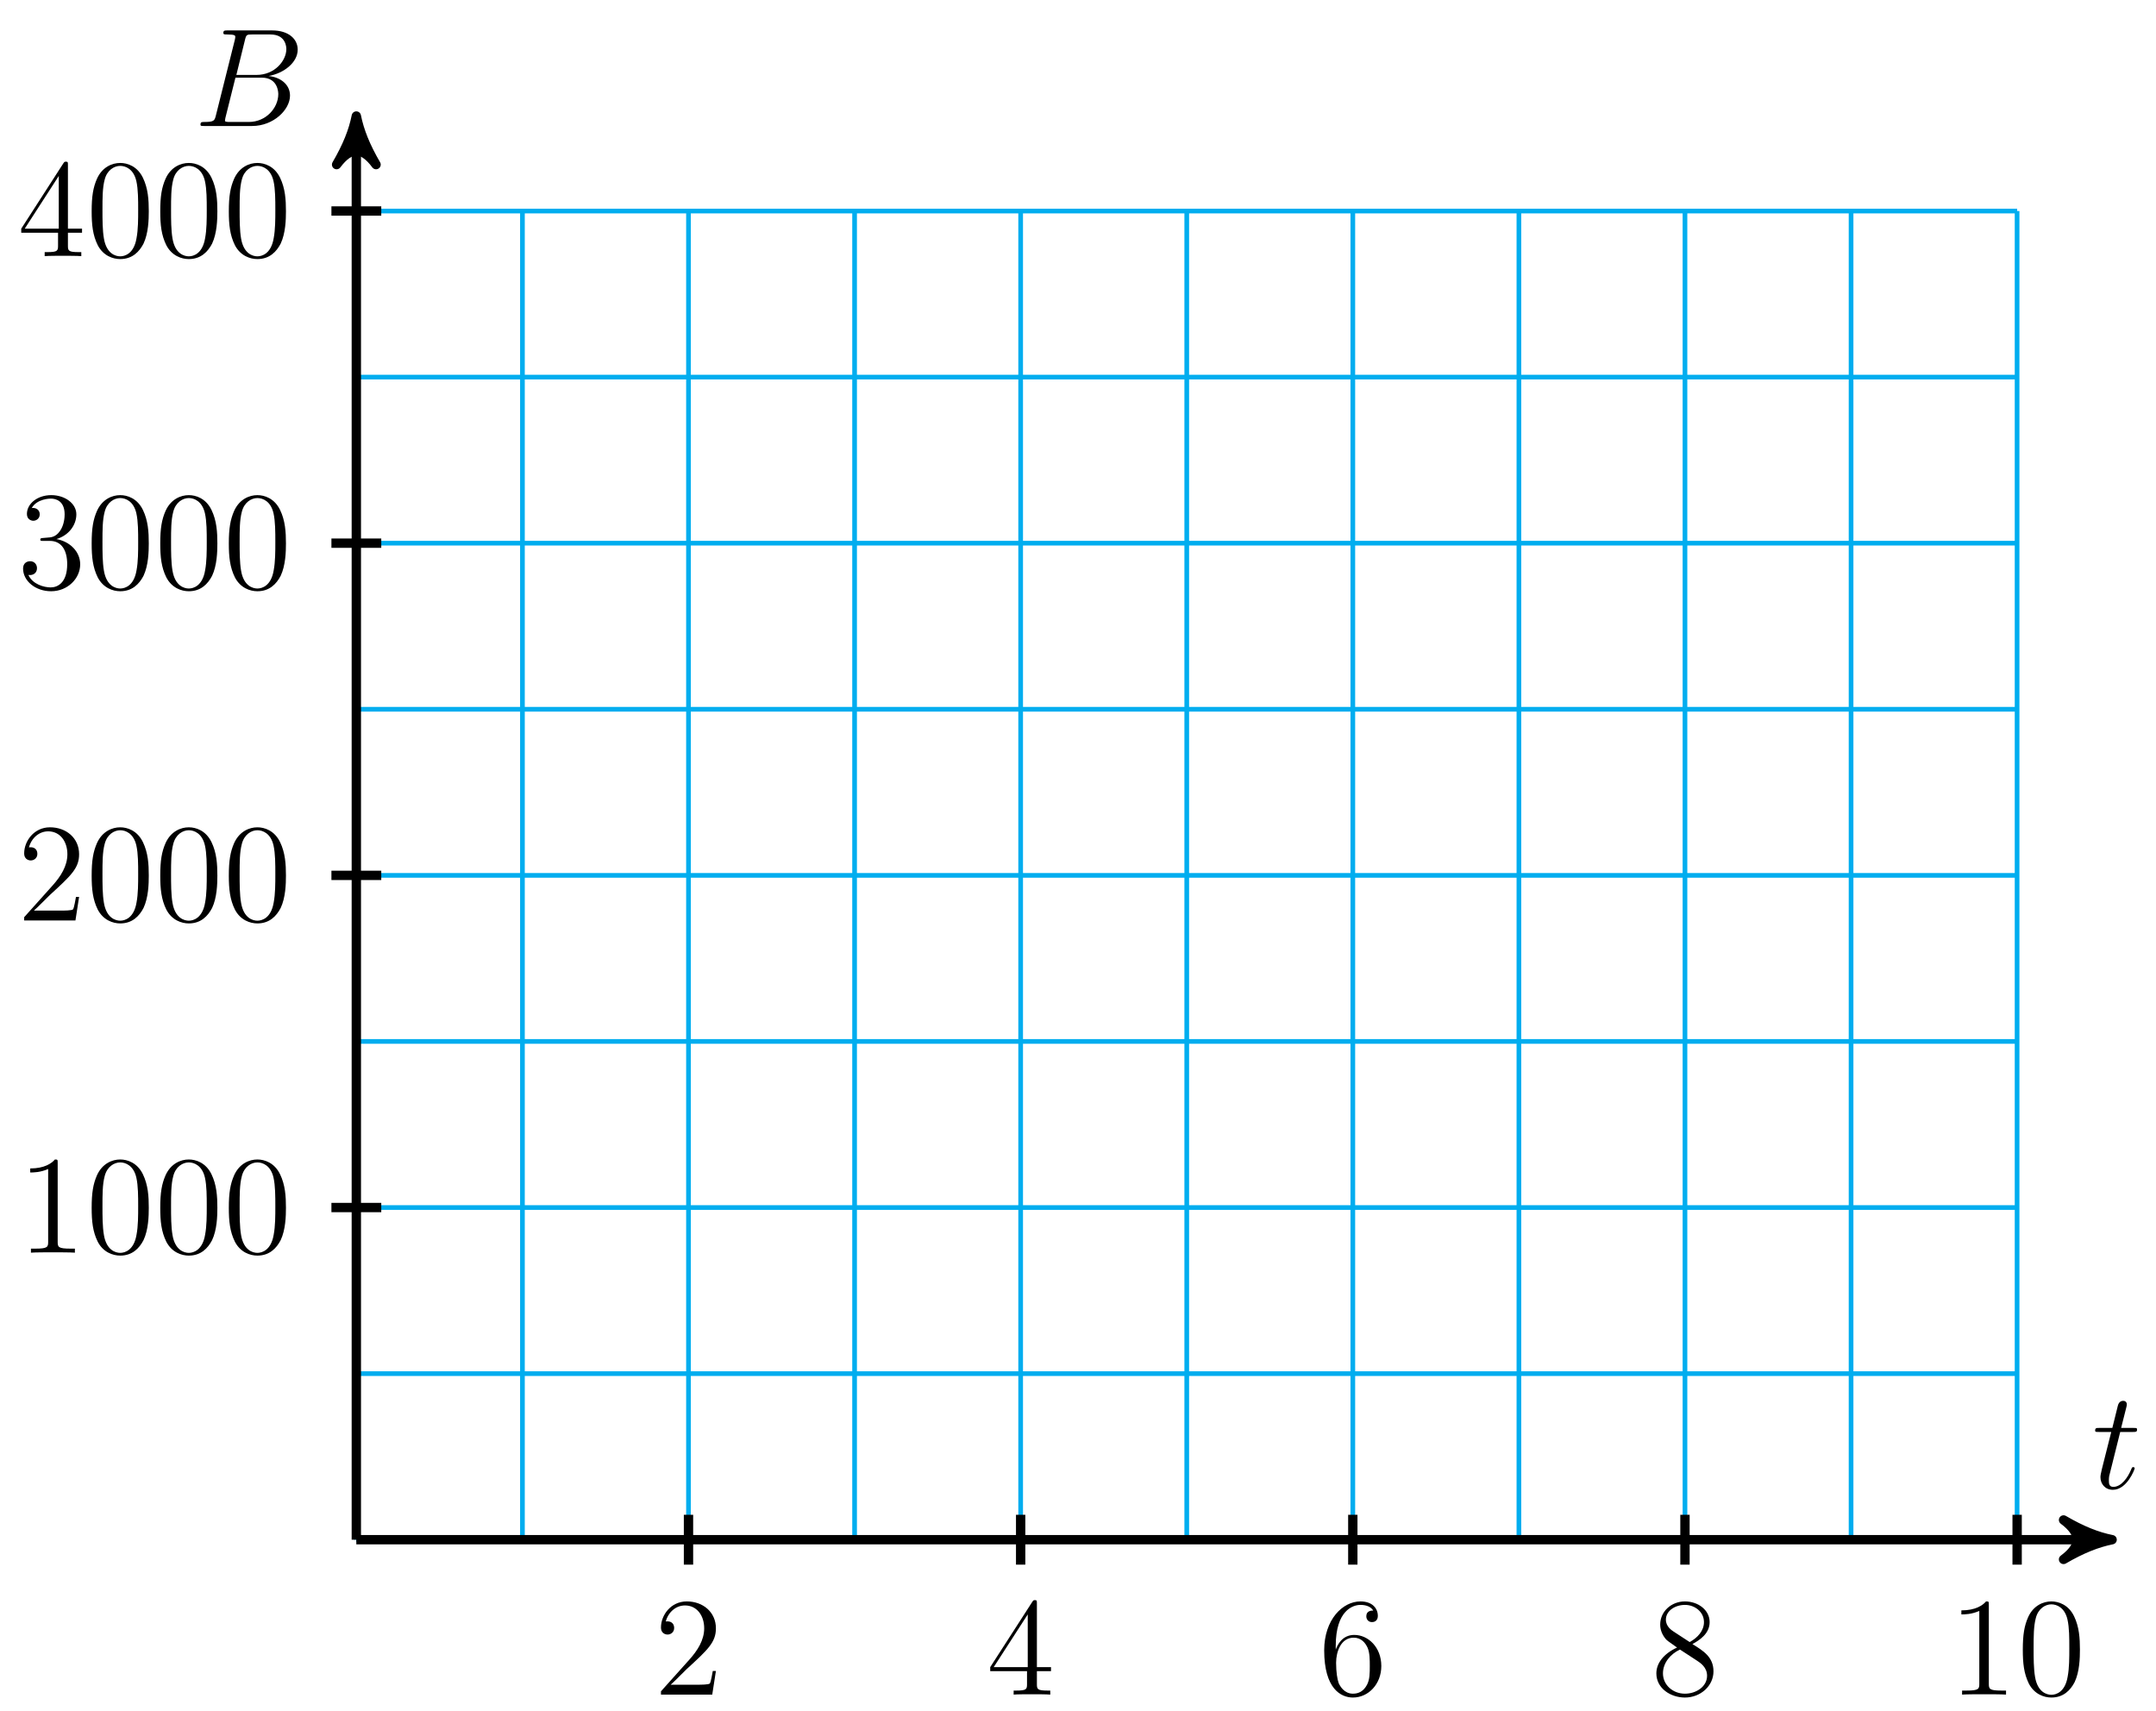
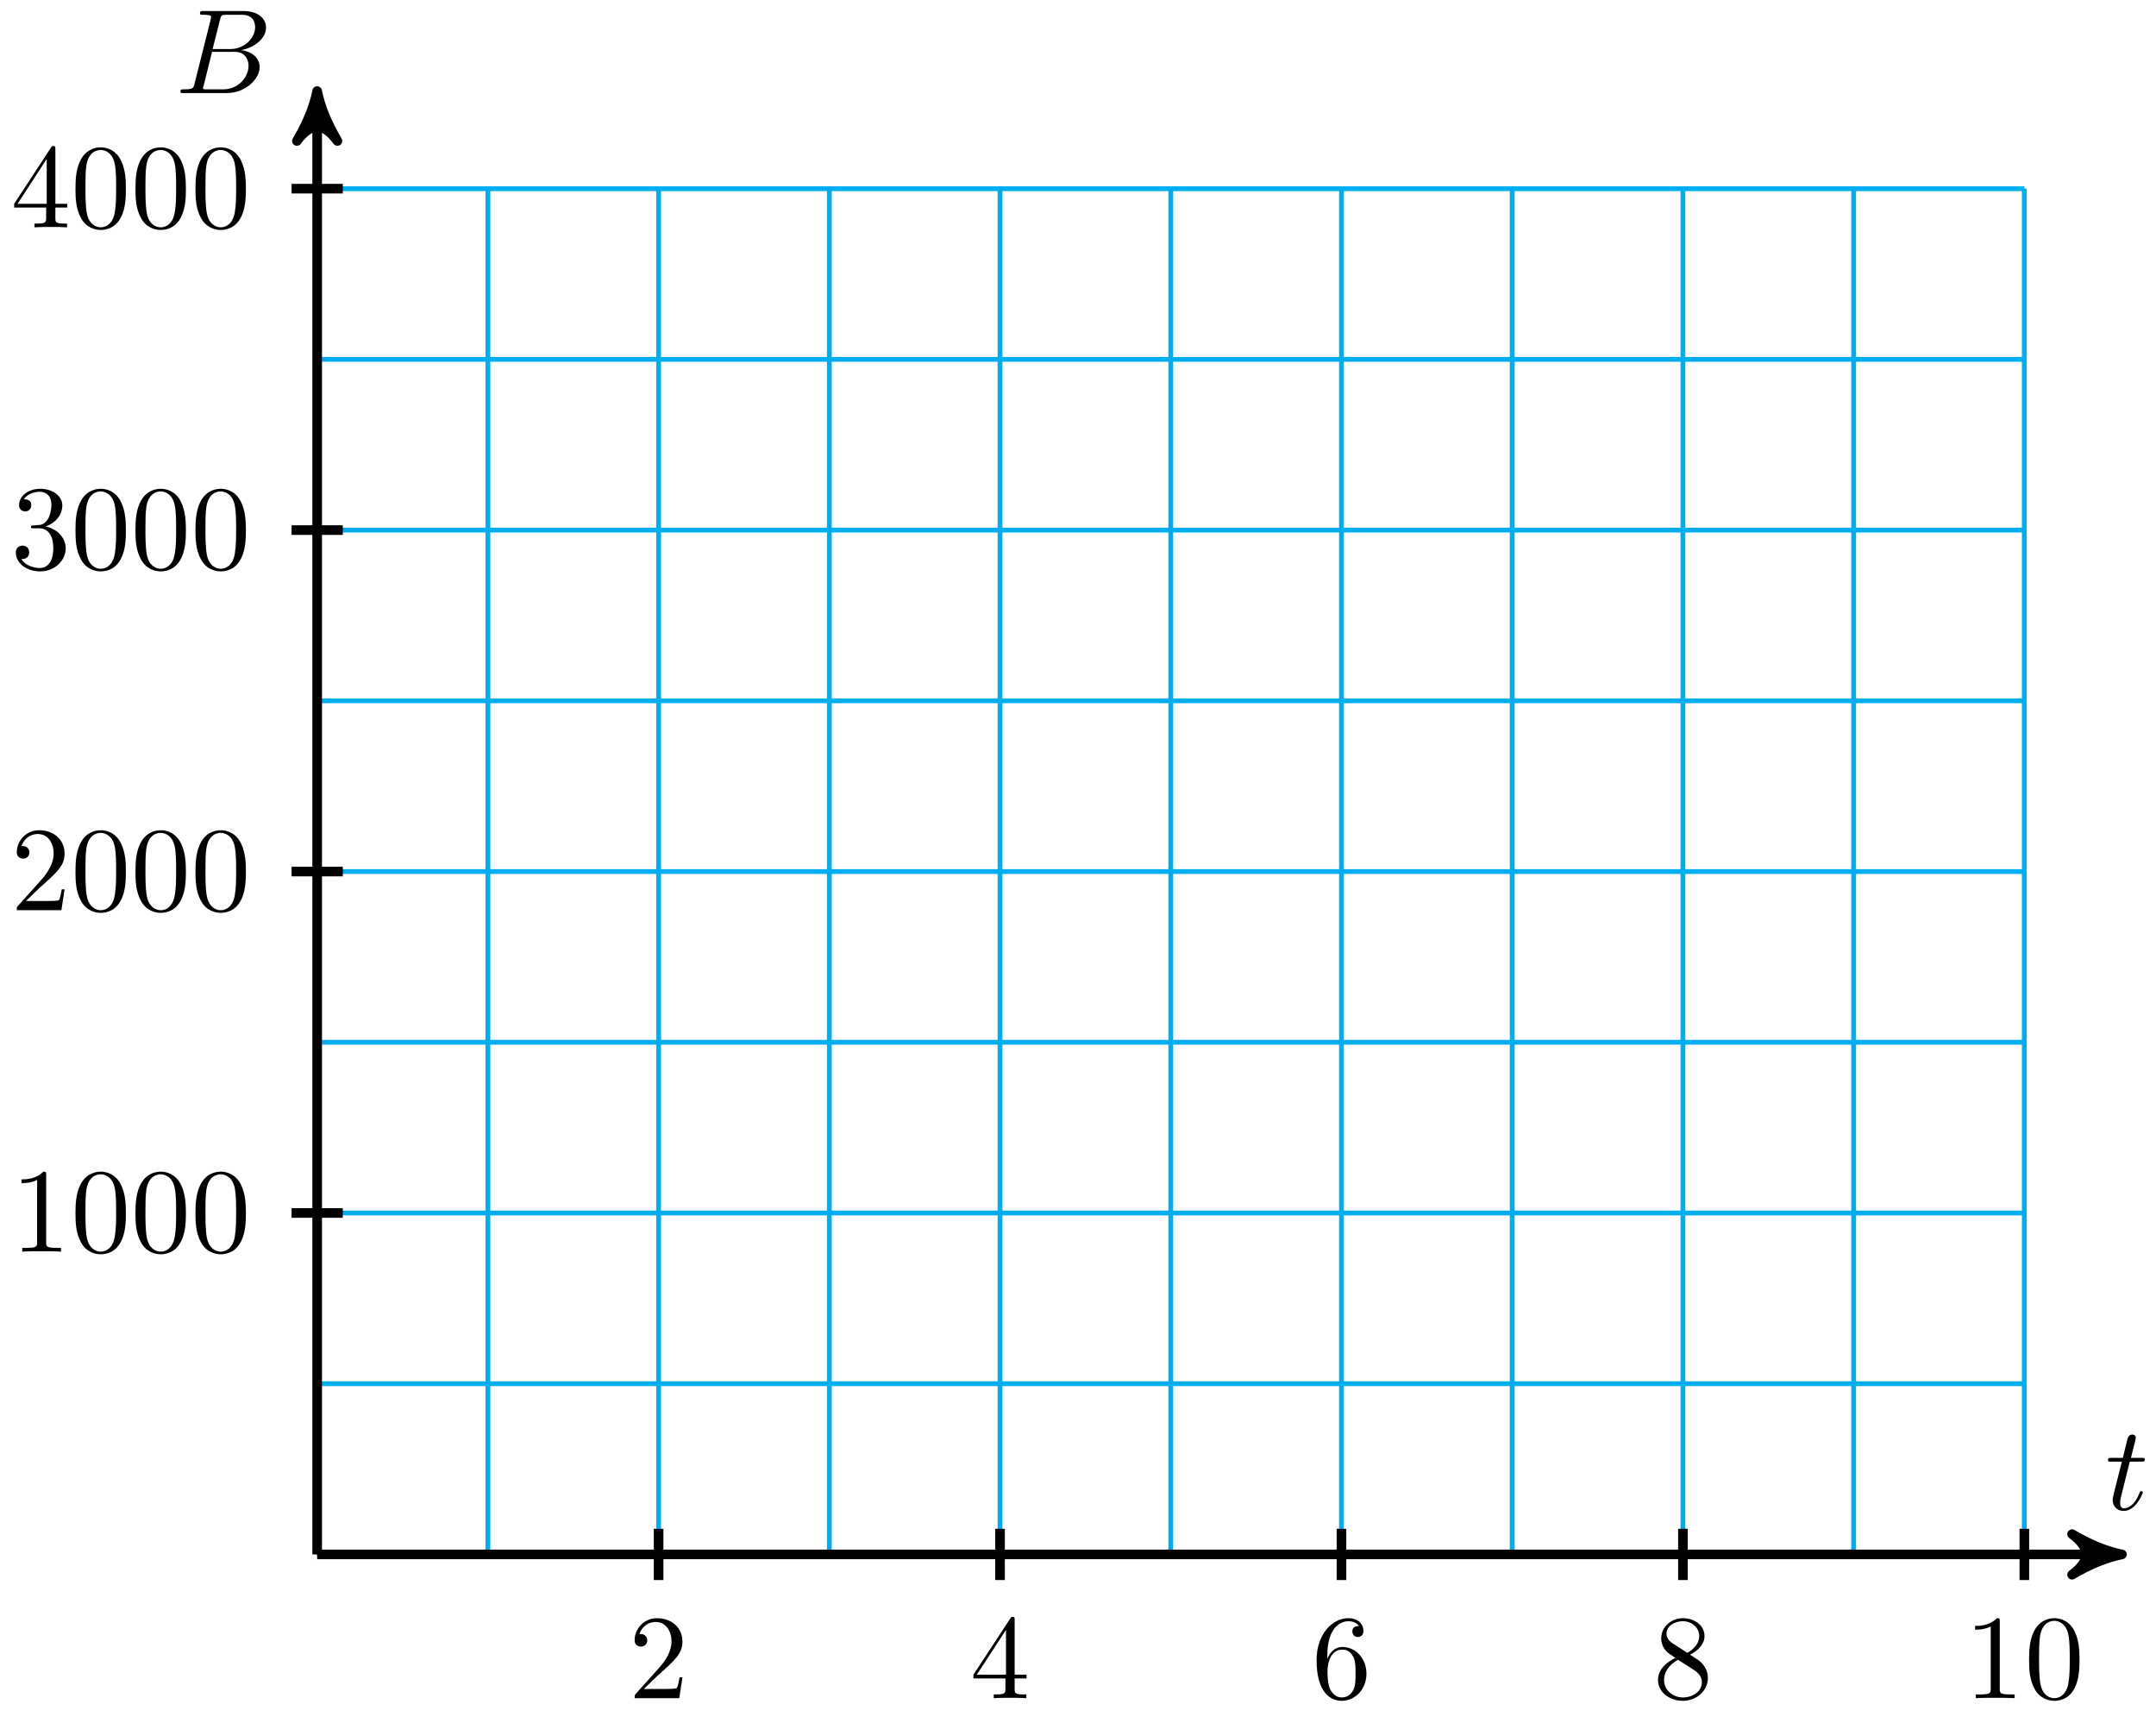
- <svg xmlns="http://www.w3.org/2000/svg" xmlns:xlink="http://www.w3.org/1999/xlink" width="184pt" height="146pt" viewBox="0 0 184 146" version="1.1">
+ <svg xmlns="http://www.w3.org/2000/svg" xmlns:xlink="http://www.w3.org/1999/xlink" width="179pt" height="143pt" viewBox="0 0 179 143" version="1.1">
  <defs>
    <g>
      <symbol overflow="visible" id="glyph0-0">
        <path style="stroke:none;" d="" />
      </symbol>
      <symbol overflow="visible" id="glyph0-1">
-         <path style="stroke:none;" d="M 2.406 -4.812 L 3.5 -4.812 C 3.734 -4.812 3.844 -4.812 3.844 -5.016 C 3.844 -5.156 3.781 -5.156 3.531 -5.156 L 2.484 -5.156 L 2.922 -6.891 C 2.969 -7.062 2.969 -7.094 2.969 -7.172 C 2.969 -7.359 2.828 -7.469 2.672 -7.469 C 2.562 -7.469 2.297 -7.438 2.203 -7.047 L 1.734 -5.156 L 0.609 -5.156 C 0.375 -5.156 0.266 -5.156 0.266 -4.922 C 0.266 -4.812 0.344 -4.812 0.578 -4.812 L 1.641 -4.812 L 0.844 -1.656 C 0.75 -1.234 0.719 -1.109 0.719 -0.953 C 0.719 -0.391 1.109 0.125 1.781 0.125 C 2.984 0.125 3.641 -1.625 3.641 -1.703 C 3.641 -1.781 3.578 -1.812 3.516 -1.812 C 3.484 -1.812 3.438 -1.812 3.422 -1.766 C 3.406 -1.75 3.391 -1.75 3.312 -1.547 C 3.062 -0.953 2.516 -0.125 1.812 -0.125 C 1.453 -0.125 1.438 -0.422 1.438 -0.688 C 1.438 -0.688 1.438 -0.922 1.469 -1.062 Z M 2.406 -4.812 " />
+         <path style="stroke:none;" d="M 2.047 -3.984 L 2.984 -3.984 C 3.188 -3.984 3.297 -3.984 3.297 -4.188 C 3.297 -4.297 3.188 -4.297 3.016 -4.297 L 2.141 -4.297 C 2.5 -5.719 2.547 -5.906 2.547 -5.969 C 2.547 -6.141 2.422 -6.234 2.25 -6.234 C 2.219 -6.234 1.938 -6.234 1.859 -5.875 L 1.469 -4.297 L 0.531 -4.297 C 0.328 -4.297 0.234 -4.297 0.234 -4.109 C 0.234 -3.984 0.312 -3.984 0.516 -3.984 L 1.391 -3.984 C 0.672 -1.156 0.625 -0.984 0.625 -0.812 C 0.625 -0.266 1 0.109 1.547 0.109 C 2.562 0.109 3.125 -1.344 3.125 -1.422 C 3.125 -1.531 3.047 -1.531 3.016 -1.531 C 2.922 -1.531 2.906 -1.5 2.859 -1.391 C 2.438 -0.344 1.906 -0.109 1.562 -0.109 C 1.359 -0.109 1.25 -0.234 1.25 -0.562 C 1.25 -0.812 1.281 -0.875 1.312 -1.047 Z M 2.047 -3.984 " />
      </symbol>
      <symbol overflow="visible" id="glyph0-2">
-         <path style="stroke:none;" d="M 4.375 -7.344 C 4.484 -7.797 4.531 -7.812 5 -7.812 L 6.547 -7.812 C 7.906 -7.812 7.906 -6.672 7.906 -6.562 C 7.906 -5.594 6.938 -4.359 5.359 -4.359 L 3.641 -4.359 Z M 6.391 -4.266 C 7.703 -4.5 8.875 -5.422 8.875 -6.516 C 8.875 -7.453 8.062 -8.156 6.703 -8.156 L 2.875 -8.156 C 2.641 -8.156 2.531 -8.156 2.531 -7.938 C 2.531 -7.812 2.641 -7.812 2.828 -7.812 C 3.547 -7.812 3.547 -7.719 3.547 -7.594 C 3.547 -7.562 3.547 -7.5 3.5 -7.312 L 1.891 -0.891 C 1.781 -0.469 1.75 -0.344 0.922 -0.344 C 0.688 -0.344 0.578 -0.344 0.578 -0.125 C 0.578 0 0.641 0 0.891 0 L 4.984 0 C 6.812 0 8.219 -1.391 8.219 -2.594 C 8.219 -3.578 7.359 -4.172 6.391 -4.266 Z M 4.703 -0.344 L 3.078 -0.344 C 2.922 -0.344 2.891 -0.344 2.828 -0.359 C 2.688 -0.375 2.672 -0.391 2.672 -0.484 C 2.672 -0.578 2.703 -0.641 2.719 -0.75 L 3.562 -4.125 L 5.812 -4.125 C 7.219 -4.125 7.219 -2.812 7.219 -2.719 C 7.219 -1.562 6.188 -0.344 4.703 -0.344 Z M 4.703 -0.344 " />
+         <path style="stroke:none;" d="M 1.594 -0.781 C 1.5 -0.391 1.469 -0.312 0.688 -0.312 C 0.516 -0.312 0.422 -0.312 0.422 -0.109 C 0.422 0 0.516 0 0.688 0 L 4.25 0 C 5.828 0 7 -1.172 7 -2.156 C 7 -2.875 6.422 -3.453 5.453 -3.562 C 6.484 -3.75 7.531 -4.484 7.531 -5.438 C 7.531 -6.172 6.875 -6.812 5.688 -6.812 L 2.328 -6.812 C 2.141 -6.812 2.047 -6.812 2.047 -6.609 C 2.047 -6.5 2.141 -6.5 2.328 -6.5 C 2.344 -6.5 2.531 -6.5 2.703 -6.484 C 2.875 -6.453 2.969 -6.453 2.969 -6.312 C 2.969 -6.281 2.953 -6.25 2.938 -6.125 Z M 3.094 -3.656 L 3.719 -6.125 C 3.812 -6.469 3.828 -6.5 4.25 -6.5 L 5.547 -6.5 C 6.422 -6.5 6.625 -5.906 6.625 -5.469 C 6.625 -4.594 5.766 -3.656 4.562 -3.656 Z M 2.656 -0.312 C 2.516 -0.312 2.5 -0.312 2.438 -0.312 C 2.328 -0.328 2.297 -0.344 2.297 -0.422 C 2.297 -0.453 2.297 -0.469 2.359 -0.641 L 3.047 -3.422 L 4.922 -3.422 C 5.875 -3.422 6.078 -2.688 6.078 -2.266 C 6.078 -1.281 5.188 -0.312 4 -0.312 Z M 2.656 -0.312 " />
      </symbol>
      <symbol overflow="visible" id="glyph1-0">
        <path style="stroke:none;" d="" />
      </symbol>
      <symbol overflow="visible" id="glyph1-1">
-         <path style="stroke:none;" d="M 5.266 -2.016 L 5 -2.016 C 4.953 -1.812 4.859 -1.141 4.75 -0.953 C 4.656 -0.844 3.984 -0.844 3.625 -0.844 L 1.406 -0.844 C 1.734 -1.125 2.469 -1.891 2.766 -2.172 C 4.594 -3.844 5.266 -4.469 5.266 -5.656 C 5.266 -7.031 4.172 -7.953 2.781 -7.953 C 1.406 -7.953 0.578 -6.766 0.578 -5.734 C 0.578 -5.125 1.109 -5.125 1.141 -5.125 C 1.406 -5.125 1.703 -5.312 1.703 -5.688 C 1.703 -6.031 1.484 -6.25 1.141 -6.25 C 1.047 -6.25 1.016 -6.25 0.984 -6.234 C 1.203 -7.047 1.859 -7.609 2.625 -7.609 C 3.641 -7.609 4.266 -6.75 4.266 -5.656 C 4.266 -4.641 3.688 -3.75 3 -2.984 L 0.578 -0.281 L 0.578 0 L 4.953 0 Z M 5.266 -2.016 " />
+         <path style="stroke:none;" d="M 1.266 -0.766 L 2.328 -1.797 C 3.875 -3.172 4.469 -3.703 4.469 -4.703 C 4.469 -5.844 3.578 -6.641 2.359 -6.641 C 1.234 -6.641 0.5 -5.719 0.5 -4.828 C 0.5 -4.281 1 -4.281 1.031 -4.281 C 1.203 -4.281 1.547 -4.391 1.547 -4.812 C 1.547 -5.062 1.359 -5.328 1.016 -5.328 C 0.938 -5.328 0.922 -5.328 0.891 -5.312 C 1.109 -5.969 1.656 -6.328 2.234 -6.328 C 3.141 -6.328 3.562 -5.516 3.562 -4.703 C 3.562 -3.906 3.078 -3.125 2.516 -2.5 L 0.609 -0.375 C 0.5 -0.266 0.5 -0.234 0.5 0 L 4.203 0 L 4.469 -1.734 L 4.234 -1.734 C 4.172 -1.438 4.109 -1 4 -0.844 C 3.938 -0.766 3.281 -0.766 3.062 -0.766 Z M 1.266 -0.766 " />
      </symbol>
      <symbol overflow="visible" id="glyph1-2">
-         <path style="stroke:none;" d="M 4.312 -7.781 C 4.312 -8.016 4.312 -8.062 4.141 -8.062 C 4.047 -8.062 4.016 -8.062 3.922 -7.922 L 0.328 -2.344 L 0.328 -2 L 3.469 -2 L 3.469 -0.906 C 3.469 -0.469 3.438 -0.344 2.562 -0.344 L 2.328 -0.344 L 2.328 0 C 2.609 -0.031 3.547 -0.031 3.891 -0.031 C 4.219 -0.031 5.172 -0.031 5.453 0 L 5.453 -0.344 L 5.219 -0.344 C 4.344 -0.344 4.312 -0.469 4.312 -0.906 L 4.312 -2 L 5.516 -2 L 5.516 -2.344 L 4.312 -2.344 Z M 3.531 -6.844 L 3.531 -2.344 L 0.625 -2.344 Z M 3.531 -6.844 " />
+         <path style="stroke:none;" d="M 2.938 -1.641 L 2.938 -0.781 C 2.938 -0.422 2.906 -0.312 2.172 -0.312 L 1.969 -0.312 L 1.969 0 C 2.375 -0.031 2.891 -0.031 3.312 -0.031 C 3.734 -0.031 4.25 -0.031 4.672 0 L 4.672 -0.312 L 4.453 -0.312 C 3.719 -0.312 3.703 -0.422 3.703 -0.781 L 3.703 -1.641 L 4.688 -1.641 L 4.688 -1.953 L 3.703 -1.953 L 3.703 -6.484 C 3.703 -6.688 3.703 -6.75 3.531 -6.75 C 3.453 -6.75 3.422 -6.75 3.344 -6.625 L 0.281 -1.953 L 0.281 -1.641 Z M 2.984 -1.953 L 0.562 -1.953 L 2.984 -5.672 Z M 2.984 -1.953 " />
      </symbol>
      <symbol overflow="visible" id="glyph1-3">
-         <path style="stroke:none;" d="M 1.469 -4.156 C 1.469 -7.188 2.938 -7.656 3.578 -7.656 C 4.016 -7.656 4.453 -7.531 4.672 -7.172 C 4.531 -7.172 4.078 -7.172 4.078 -6.688 C 4.078 -6.422 4.25 -6.188 4.562 -6.188 C 4.859 -6.188 5.062 -6.375 5.062 -6.719 C 5.062 -7.344 4.609 -7.953 3.578 -7.953 C 2.062 -7.953 0.484 -6.406 0.484 -3.781 C 0.484 -0.484 1.922 0.25 2.938 0.25 C 4.25 0.25 5.359 -0.891 5.359 -2.438 C 5.359 -4.031 4.25 -5.094 3.047 -5.094 C 1.984 -5.094 1.594 -4.172 1.469 -3.844 Z M 2.938 -0.078 C 2.188 -0.078 1.828 -0.734 1.719 -0.984 C 1.609 -1.297 1.5 -1.891 1.5 -2.719 C 1.5 -3.672 1.922 -4.859 3 -4.859 C 3.656 -4.859 4 -4.406 4.188 -4 C 4.375 -3.562 4.375 -2.969 4.375 -2.453 C 4.375 -1.844 4.375 -1.297 4.141 -0.844 C 3.844 -0.281 3.422 -0.078 2.938 -0.078 Z M 2.938 -0.078 " />
+         <path style="stroke:none;" d="M 1.312 -3.266 L 1.312 -3.516 C 1.312 -6.031 2.547 -6.391 3.062 -6.391 C 3.297 -6.391 3.719 -6.328 3.938 -5.984 C 3.781 -5.984 3.391 -5.984 3.391 -5.547 C 3.391 -5.234 3.625 -5.078 3.844 -5.078 C 4 -5.078 4.312 -5.172 4.312 -5.562 C 4.312 -6.156 3.875 -6.641 3.047 -6.641 C 1.766 -6.641 0.422 -5.359 0.422 -3.156 C 0.422 -0.484 1.578 0.219 2.5 0.219 C 3.609 0.219 4.562 -0.719 4.562 -2.031 C 4.562 -3.297 3.672 -4.25 2.562 -4.25 C 1.891 -4.25 1.516 -3.75 1.312 -3.266 Z M 2.5 -0.062 C 1.875 -0.062 1.578 -0.656 1.516 -0.812 C 1.328 -1.281 1.328 -2.078 1.328 -2.25 C 1.328 -3.031 1.656 -4.031 2.547 -4.031 C 2.719 -4.031 3.172 -4.031 3.484 -3.406 C 3.656 -3.047 3.656 -2.531 3.656 -2.047 C 3.656 -1.562 3.656 -1.062 3.484 -0.703 C 3.188 -0.109 2.734 -0.062 2.5 -0.062 Z M 2.5 -0.062 " />
      </symbol>
      <symbol overflow="visible" id="glyph1-4">
-         <path style="stroke:none;" d="M 3.562 -4.312 C 4.156 -4.641 5.031 -5.188 5.031 -6.188 C 5.031 -7.234 4.031 -7.953 2.922 -7.953 C 1.75 -7.953 0.812 -7.078 0.812 -5.984 C 0.812 -5.578 0.938 -5.172 1.266 -4.766 C 1.406 -4.609 1.406 -4.609 2.25 -4.016 C 1.094 -3.484 0.484 -2.672 0.484 -1.812 C 0.484 -0.531 1.703 0.25 2.922 0.25 C 4.25 0.25 5.359 -0.734 5.359 -1.984 C 5.359 -3.203 4.5 -3.734 3.562 -4.312 Z M 1.938 -5.391 C 1.781 -5.5 1.297 -5.812 1.297 -6.391 C 1.297 -7.172 2.109 -7.656 2.922 -7.656 C 3.781 -7.656 4.547 -7.047 4.547 -6.188 C 4.547 -5.453 4.016 -4.859 3.328 -4.484 Z M 2.5 -3.844 L 3.938 -2.906 C 4.25 -2.703 4.812 -2.328 4.812 -1.609 C 4.812 -0.688 3.891 -0.078 2.922 -0.078 C 1.906 -0.078 1.047 -0.812 1.047 -1.812 C 1.047 -2.734 1.719 -3.484 2.5 -3.844 Z M 2.5 -3.844 " />
+         <path style="stroke:none;" d="M 1.625 -4.562 C 1.172 -4.859 1.125 -5.188 1.125 -5.359 C 1.125 -5.969 1.781 -6.391 2.484 -6.391 C 3.203 -6.391 3.844 -5.875 3.844 -5.156 C 3.844 -4.578 3.453 -4.109 2.859 -3.766 Z M 3.078 -3.609 C 3.797 -3.984 4.281 -4.5 4.281 -5.156 C 4.281 -6.078 3.406 -6.641 2.5 -6.641 C 1.5 -6.641 0.688 -5.906 0.688 -4.969 C 0.688 -4.797 0.703 -4.344 1.125 -3.875 C 1.234 -3.766 1.609 -3.516 1.859 -3.344 C 1.281 -3.047 0.422 -2.5 0.422 -1.5 C 0.422 -0.453 1.438 0.219 2.484 0.219 C 3.609 0.219 4.562 -0.609 4.562 -1.672 C 4.562 -2.031 4.453 -2.484 4.062 -2.906 C 3.875 -3.109 3.719 -3.203 3.078 -3.609 Z M 2.078 -3.188 L 3.312 -2.406 C 3.594 -2.219 4.062 -1.922 4.062 -1.312 C 4.062 -0.578 3.312 -0.062 2.5 -0.062 C 1.641 -0.062 0.922 -0.672 0.922 -1.5 C 0.922 -2.078 1.234 -2.719 2.078 -3.188 Z M 2.078 -3.188 " />
      </symbol>
      <symbol overflow="visible" id="glyph1-5">
-         <path style="stroke:none;" d="M 3.438 -7.656 C 3.438 -7.938 3.438 -7.953 3.203 -7.953 C 2.922 -7.625 2.312 -7.188 1.094 -7.188 L 1.094 -6.844 C 1.359 -6.844 1.953 -6.844 2.625 -7.141 L 2.625 -0.922 C 2.625 -0.484 2.578 -0.344 1.531 -0.344 L 1.156 -0.344 L 1.156 0 C 1.484 -0.031 2.641 -0.031 3.031 -0.031 C 3.438 -0.031 4.578 -0.031 4.906 0 L 4.906 -0.344 L 4.531 -0.344 C 3.484 -0.344 3.438 -0.484 3.438 -0.922 Z M 3.438 -7.656 " />
+         <path style="stroke:none;" d="M 2.938 -6.375 C 2.938 -6.625 2.938 -6.641 2.703 -6.641 C 2.078 -6 1.203 -6 0.891 -6 L 0.891 -5.688 C 1.094 -5.688 1.672 -5.688 2.188 -5.953 L 2.188 -0.781 C 2.188 -0.422 2.156 -0.312 1.266 -0.312 L 0.953 -0.312 L 0.953 0 C 1.297 -0.031 2.156 -0.031 2.562 -0.031 C 2.953 -0.031 3.828 -0.031 4.172 0 L 4.172 -0.312 L 3.859 -0.312 C 2.953 -0.312 2.938 -0.422 2.938 -0.781 Z M 2.938 -6.375 " />
      </symbol>
      <symbol overflow="visible" id="glyph1-6">
-         <path style="stroke:none;" d="M 5.359 -3.828 C 5.359 -4.812 5.297 -5.781 4.859 -6.688 C 4.375 -7.688 3.516 -7.953 2.922 -7.953 C 2.234 -7.953 1.391 -7.609 0.938 -6.609 C 0.609 -5.859 0.484 -5.109 0.484 -3.828 C 0.484 -2.672 0.578 -1.797 1 -0.938 C 1.469 -0.031 2.297 0.25 2.922 0.25 C 3.953 0.25 4.547 -0.375 4.906 -1.062 C 5.328 -1.953 5.359 -3.125 5.359 -3.828 Z M 2.922 0.016 C 2.531 0.016 1.75 -0.203 1.531 -1.5 C 1.406 -2.219 1.406 -3.125 1.406 -3.969 C 1.406 -4.953 1.406 -5.828 1.594 -6.531 C 1.797 -7.344 2.406 -7.703 2.922 -7.703 C 3.375 -7.703 4.062 -7.438 4.297 -6.406 C 4.453 -5.719 4.453 -4.781 4.453 -3.969 C 4.453 -3.172 4.453 -2.266 4.312 -1.531 C 4.094 -0.219 3.328 0.016 2.922 0.016 Z M 2.922 0.016 " />
+         <path style="stroke:none;" d="M 4.578 -3.188 C 4.578 -3.984 4.531 -4.781 4.188 -5.516 C 3.734 -6.484 2.906 -6.641 2.5 -6.641 C 1.891 -6.641 1.172 -6.375 0.75 -5.453 C 0.438 -4.766 0.391 -3.984 0.391 -3.188 C 0.391 -2.438 0.422 -1.547 0.844 -0.781 C 1.266 0.016 2 0.219 2.484 0.219 C 3.016 0.219 3.781 0.016 4.219 -0.938 C 4.531 -1.625 4.578 -2.406 4.578 -3.188 Z M 2.484 0 C 2.094 0 1.5 -0.25 1.328 -1.203 C 1.219 -1.797 1.219 -2.719 1.219 -3.312 C 1.219 -3.953 1.219 -4.609 1.297 -5.141 C 1.484 -6.328 2.234 -6.422 2.484 -6.422 C 2.812 -6.422 3.469 -6.234 3.656 -5.25 C 3.766 -4.688 3.766 -3.938 3.766 -3.312 C 3.766 -2.562 3.766 -1.891 3.656 -1.25 C 3.5 -0.297 2.938 0 2.484 0 Z M 2.484 0 " />
      </symbol>
      <symbol overflow="visible" id="glyph1-7">
-         <path style="stroke:none;" d="M 2.203 -4.297 C 2 -4.281 1.953 -4.266 1.953 -4.156 C 1.953 -4.047 2.016 -4.047 2.219 -4.047 L 2.766 -4.047 C 3.797 -4.047 4.25 -3.203 4.25 -2.062 C 4.25 -0.484 3.438 -0.078 2.844 -0.078 C 2.266 -0.078 1.297 -0.344 0.938 -1.141 C 1.328 -1.078 1.672 -1.297 1.672 -1.719 C 1.672 -2.062 1.422 -2.312 1.094 -2.312 C 0.797 -2.312 0.484 -2.141 0.484 -1.688 C 0.484 -0.625 1.547 0.25 2.875 0.25 C 4.297 0.25 5.359 -0.844 5.359 -2.047 C 5.359 -3.141 4.469 -4 3.328 -4.203 C 4.359 -4.5 5.031 -5.375 5.031 -6.312 C 5.031 -7.25 4.047 -7.953 2.891 -7.953 C 1.703 -7.953 0.812 -7.219 0.812 -6.344 C 0.812 -5.875 1.188 -5.766 1.359 -5.766 C 1.609 -5.766 1.906 -5.953 1.906 -6.312 C 1.906 -6.688 1.609 -6.859 1.344 -6.859 C 1.281 -6.859 1.25 -6.859 1.219 -6.844 C 1.672 -7.656 2.797 -7.656 2.859 -7.656 C 3.25 -7.656 4.031 -7.484 4.031 -6.312 C 4.031 -6.078 4 -5.422 3.641 -4.906 C 3.281 -4.375 2.875 -4.344 2.562 -4.328 Z M 2.203 -4.297 " />
+         <path style="stroke:none;" d="M 2.891 -3.516 C 3.703 -3.781 4.281 -4.469 4.281 -5.266 C 4.281 -6.078 3.406 -6.641 2.453 -6.641 C 1.453 -6.641 0.688 -6.047 0.688 -5.281 C 0.688 -4.953 0.906 -4.766 1.203 -4.766 C 1.5 -4.766 1.703 -4.984 1.703 -5.281 C 1.703 -5.766 1.234 -5.766 1.094 -5.766 C 1.391 -6.266 2.047 -6.391 2.406 -6.391 C 2.828 -6.391 3.375 -6.172 3.375 -5.281 C 3.375 -5.156 3.344 -4.578 3.094 -4.141 C 2.797 -3.656 2.453 -3.625 2.203 -3.625 C 2.125 -3.609 1.891 -3.594 1.812 -3.594 C 1.734 -3.578 1.672 -3.562 1.672 -3.469 C 1.672 -3.359 1.734 -3.359 1.906 -3.359 L 2.344 -3.359 C 3.156 -3.359 3.531 -2.688 3.531 -1.703 C 3.531 -0.344 2.844 -0.062 2.406 -0.062 C 1.969 -0.062 1.219 -0.234 0.875 -0.812 C 1.219 -0.766 1.531 -0.984 1.531 -1.359 C 1.531 -1.719 1.266 -1.922 0.984 -1.922 C 0.734 -1.922 0.422 -1.781 0.422 -1.344 C 0.422 -0.438 1.344 0.219 2.438 0.219 C 3.656 0.219 4.562 -0.688 4.562 -1.703 C 4.562 -2.516 3.922 -3.297 2.891 -3.516 Z M 2.891 -3.516 " />
      </symbol>
    </g>
  </defs>
  <g id="surface1">
-     <path style="fill:none;stroke-width:0.399;stroke-linecap:butt;stroke-linejoin:miter;stroke:rgb(0%,67.839%,93.729%);stroke-opacity:1;stroke-miterlimit:10;" d="M -0.002 0.001 L 141.734 0.001 M -0.002 14.172 L 141.734 14.172 M -0.002 28.347 L 141.734 28.347 M -0.002 42.521 L 141.734 42.521 M -0.002 56.692 L 141.734 56.692 M -0.002 70.867 L 141.734 70.867 M -0.002 85.041 L 141.734 85.041 M -0.002 99.212 L 141.734 99.212 M -0.002 113.383 L 141.734 113.383 M -0.002 0.001 L -0.002 113.387 M 14.174 0.001 L 14.174 113.387 M 28.346 0.001 L 28.346 113.387 M 42.521 0.001 L 42.521 113.387 M 56.693 0.001 L 56.693 113.387 M 70.868 0.001 L 70.868 113.387 M 85.04 0.001 L 85.04 113.387 M 99.215 0.001 L 99.215 113.387 M 113.387 0.001 L 113.387 113.387 M 127.562 0.001 L 127.562 113.387 M 141.73 0.001 L 141.73 113.387 " transform="matrix(1.00002,0,0,-1.00008,30.41173,131.4035)" />
-     <path style="fill:none;stroke-width:0.797;stroke-linecap:butt;stroke-linejoin:miter;stroke:rgb(0%,0%,0%);stroke-opacity:1;stroke-miterlimit:10;" d="M -0.002 0.001 L 148.804 0.001 " transform="matrix(1.00002,0,0,-1.00008,30.41173,131.4035)" />
-     <path style="fill-rule:nonzero;fill:rgb(0%,0%,0%);fill-opacity:1;stroke-width:0.797;stroke-linecap:butt;stroke-linejoin:round;stroke:rgb(0%,0%,0%);stroke-opacity:1;stroke-miterlimit:10;" d="M 1.036 0.001 C -0.257 0.259 -1.554 0.778 -3.109 1.685 C -1.554 0.517 -1.554 -0.518 -3.109 -1.682 C -1.554 -0.776 -0.257 -0.261 1.036 0.001 Z M 1.036 0.001 " transform="matrix(1.00002,0,0,-1.00008,179.2183,131.4035)" />
+     <path style="fill:none;stroke-width:0.399;stroke-linecap:butt;stroke-linejoin:miter;stroke:rgb(0%,67.839%,93.729%);stroke-opacity:1;stroke-miterlimit:10;" d="M -0.001 0.002 L 141.733 0.002 M -0.001 14.173 L 141.733 14.173 M -0.001 28.347 L 141.733 28.347 M -0.001 42.522 L 141.733 42.522 M -0.001 56.692 L 141.733 56.692 M -0.001 70.867 L 141.733 70.867 M -0.001 85.041 L 141.733 85.041 M -0.001 99.216 L 141.733 99.216 M -0.001 113.382 L 141.733 113.382 M -0.001 0.002 L -0.001 113.386 M 14.174 0.002 L 14.174 113.386 M 28.346 0.002 L 28.346 113.386 M 42.521 0.002 L 42.521 113.386 M 56.692 0.002 L 56.692 113.386 M 70.868 0.002 L 70.868 113.386 M 85.039 0.002 L 85.039 113.386 M 99.215 0.002 L 99.215 113.386 M 113.386 0.002 L 113.386 113.386 M 127.561 0.002 L 127.561 113.386 M 141.729 0.002 L 141.729 113.386 " transform="matrix(1.00003,0,0,-1.00009,26.33328,129.0605)" />
+     <path style="fill:none;stroke-width:0.797;stroke-linecap:butt;stroke-linejoin:miter;stroke:rgb(0%,0%,0%);stroke-opacity:1;stroke-miterlimit:10;" d="M -0.001 0.002 L 148.803 0.002 " transform="matrix(1.00003,0,0,-1.00009,26.33328,129.0605)" />
+     <path style="fill-rule:nonzero;fill:rgb(0%,0%,0%);fill-opacity:1;stroke-width:0.797;stroke-linecap:butt;stroke-linejoin:round;stroke:rgb(0%,0%,0%);stroke-opacity:1;stroke-miterlimit:10;" d="M 1.034 0.002 C -0.258 0.26 -1.555 0.775 -3.11 1.685 C -1.555 0.518 -1.555 -0.518 -3.11 -1.685 C -1.555 -0.775 -0.258 -0.26 1.034 0.002 Z M 1.034 0.002 " transform="matrix(1.00003,0,0,-1.00009,175.1413,129.0605)" />
    <g style="fill:rgb(0%,0%,0%);fill-opacity:1;">
-       <use xlink:href="#glyph0-1" x="178.54" y="127.02" />
+       <use xlink:href="#glyph0-1" x="174.777" y="125.341" />
    </g>
-     <path style="fill:none;stroke-width:0.797;stroke-linecap:butt;stroke-linejoin:miter;stroke:rgb(0%,0%,0%);stroke-opacity:1;stroke-miterlimit:10;" d="M -0.002 0.001 L -0.002 120.456 " transform="matrix(1.00002,0,0,-1.00008,30.41173,131.4035)" />
-     <path style="fill-rule:nonzero;fill:rgb(0%,0%,0%);fill-opacity:1;stroke-width:0.797;stroke-linecap:butt;stroke-linejoin:round;stroke:rgb(0%,0%,0%);stroke-opacity:1;stroke-miterlimit:10;" d="M 1.035 0.002 C -0.258 0.259 -1.555 0.779 -3.11 1.685 C -1.555 0.517 -1.555 -0.518 -3.11 -1.682 C -1.555 -0.776 -0.258 -0.26 1.035 0.002 Z M 1.035 0.002 " transform="matrix(0,-1.00008,-1.00002,0,30.41173,10.9371)" />
+     <path style="fill:none;stroke-width:0.797;stroke-linecap:butt;stroke-linejoin:miter;stroke:rgb(0%,0%,0%);stroke-opacity:1;stroke-miterlimit:10;" d="M -0.001 0.002 L -0.001 120.456 " transform="matrix(1.00003,0,0,-1.00009,26.33328,129.0605)" />
+     <path style="fill-rule:nonzero;fill:rgb(0%,0%,0%);fill-opacity:1;stroke-width:0.797;stroke-linecap:butt;stroke-linejoin:round;stroke:rgb(0%,0%,0%);stroke-opacity:1;stroke-miterlimit:10;" d="M 1.034 0.001 C -0.259 0.259 -1.555 0.779 -3.11 1.685 C -1.555 0.517 -1.555 -0.518 -3.11 -1.682 C -1.555 -0.776 -0.259 -0.26 1.034 0.001 Z M 1.034 0.001 " transform="matrix(0,-1.00009,-1.00003,0,26.33328,8.592954)" />
    <g style="fill:rgb(0%,0%,0%);fill-opacity:1;">
-       <use xlink:href="#glyph0-2" x="16.531" y="10.753" />
+       <use xlink:href="#glyph0-2" x="14.557" y="7.728" />
    </g>
-     <path style="fill:none;stroke-width:0.797;stroke-linecap:butt;stroke-linejoin:miter;stroke:rgb(0%,0%,0%);stroke-opacity:1;stroke-miterlimit:10;" d="M 28.346 2.126 L 28.346 -2.128 " transform="matrix(1.00002,0,0,-1.00008,30.41173,131.4035)" />
-     <path style=" stroke:none;fill-rule:nonzero;fill:rgb(100%,100%,100%);fill-opacity:1;" d="M 54.836 145.617 L 62.684 145.617 L 62.684 135.922 L 54.836 135.922 Z M 54.836 145.617 " />
+     <path style="fill:none;stroke-width:0.797;stroke-linecap:butt;stroke-linejoin:miter;stroke:rgb(0%,0%,0%);stroke-opacity:1;stroke-miterlimit:10;" d="M 28.346 2.127 L 28.346 -2.127 " transform="matrix(1.00003,0,0,-1.00009,26.33328,129.0605)" />
+     <path style=" stroke:none;fill-rule:nonzero;fill:rgb(100%,100%,100%);fill-opacity:1;" d="M 51.195 141.992 L 58.168 141.992 L 58.168 133.578 L 51.195 133.578 Z M 51.195 141.992 " />
    <g style="fill:rgb(0%,0%,0%);fill-opacity:1;">
-       <use xlink:href="#glyph1-1" x="55.832" y="144.623" />
+       <use xlink:href="#glyph1-1" x="52.19" y="140.996" />
    </g>
-     <path style="fill:none;stroke-width:0.797;stroke-linecap:butt;stroke-linejoin:miter;stroke:rgb(0%,0%,0%);stroke-opacity:1;stroke-miterlimit:10;" d="M 56.693 2.126 L 56.693 -2.128 " transform="matrix(1.00002,0,0,-1.00008,30.41173,131.4035)" />
-     <path style=" stroke:none;fill-rule:nonzero;fill:rgb(100%,100%,100%);fill-opacity:1;" d="M 83.184 145.617 L 91.031 145.617 L 91.031 135.922 L 83.184 135.922 Z M 83.184 145.617 " />
+     <path style="fill:none;stroke-width:0.797;stroke-linecap:butt;stroke-linejoin:miter;stroke:rgb(0%,0%,0%);stroke-opacity:1;stroke-miterlimit:10;" d="M 56.692 2.127 L 56.692 -2.127 " transform="matrix(1.00003,0,0,-1.00009,26.33328,129.0605)" />
+     <path style=" stroke:none;fill-rule:nonzero;fill:rgb(100%,100%,100%);fill-opacity:1;" d="M 79.543 141.992 L 86.516 141.992 L 86.516 133.578 L 79.543 133.578 Z M 79.543 141.992 " />
    <g style="fill:rgb(0%,0%,0%);fill-opacity:1;">
-       <use xlink:href="#glyph1-2" x="84.18" y="144.623" />
+       <use xlink:href="#glyph1-2" x="80.538" y="140.996" />
    </g>
-     <path style="fill:none;stroke-width:0.797;stroke-linecap:butt;stroke-linejoin:miter;stroke:rgb(0%,0%,0%);stroke-opacity:1;stroke-miterlimit:10;" d="M 85.04 2.126 L 85.04 -2.128 " transform="matrix(1.00002,0,0,-1.00008,30.41173,131.4035)" />
-     <path style=" stroke:none;fill-rule:nonzero;fill:rgb(100%,100%,100%);fill-opacity:1;" d="M 111.531 145.617 L 119.375 145.617 L 119.375 135.922 L 111.531 135.922 Z M 111.531 145.617 " />
+     <path style="fill:none;stroke-width:0.797;stroke-linecap:butt;stroke-linejoin:miter;stroke:rgb(0%,0%,0%);stroke-opacity:1;stroke-miterlimit:10;" d="M 85.039 2.127 L 85.039 -2.127 " transform="matrix(1.00003,0,0,-1.00009,26.33328,129.0605)" />
+     <path style=" stroke:none;fill-rule:nonzero;fill:rgb(100%,100%,100%);fill-opacity:1;" d="M 107.891 141.992 L 114.863 141.992 L 114.863 133.578 L 107.891 133.578 Z M 107.891 141.992 " />
    <g style="fill:rgb(0%,0%,0%);fill-opacity:1;">
-       <use xlink:href="#glyph1-3" x="112.527" y="144.623" />
+       <use xlink:href="#glyph1-3" x="108.886" y="140.996" />
    </g>
-     <path style="fill:none;stroke-width:0.797;stroke-linecap:butt;stroke-linejoin:miter;stroke:rgb(0%,0%,0%);stroke-opacity:1;stroke-miterlimit:10;" d="M 113.387 2.126 L 113.387 -2.128 " transform="matrix(1.00002,0,0,-1.00008,30.41173,131.4035)" />
-     <path style=" stroke:none;fill-rule:nonzero;fill:rgb(100%,100%,100%);fill-opacity:1;" d="M 139.879 145.617 L 147.723 145.617 L 147.723 135.922 L 139.879 135.922 Z M 139.879 145.617 " />
+     <path style="fill:none;stroke-width:0.797;stroke-linecap:butt;stroke-linejoin:miter;stroke:rgb(0%,0%,0%);stroke-opacity:1;stroke-miterlimit:10;" d="M 113.386 2.127 L 113.386 -2.127 " transform="matrix(1.00003,0,0,-1.00009,26.33328,129.0605)" />
+     <path style=" stroke:none;fill-rule:nonzero;fill:rgb(100%,100%,100%);fill-opacity:1;" d="M 136.238 141.992 L 143.211 141.992 L 143.211 133.578 L 136.238 133.578 Z M 136.238 141.992 " />
    <g style="fill:rgb(0%,0%,0%);fill-opacity:1;">
-       <use xlink:href="#glyph1-4" x="140.875" y="144.623" />
+       <use xlink:href="#glyph1-4" x="137.234" y="140.996" />
    </g>
-     <path style="fill:none;stroke-width:0.797;stroke-linecap:butt;stroke-linejoin:miter;stroke:rgb(0%,0%,0%);stroke-opacity:1;stroke-miterlimit:10;" d="M 141.734 2.126 L 141.734 -2.128 " transform="matrix(1.00002,0,0,-1.00008,30.41173,131.4035)" />
-     <path style=" stroke:none;fill-rule:nonzero;fill:rgb(100%,100%,100%);fill-opacity:1;" d="M 165.301 145.617 L 179 145.617 L 179 135.922 L 165.301 135.922 Z M 165.301 145.617 " />
+     <path style="fill:none;stroke-width:0.797;stroke-linecap:butt;stroke-linejoin:miter;stroke:rgb(0%,0%,0%);stroke-opacity:1;stroke-miterlimit:10;" d="M 141.733 2.127 L 141.733 -2.127 " transform="matrix(1.00003,0,0,-1.00009,26.33328,129.0605)" />
+     <path style=" stroke:none;fill-rule:nonzero;fill:rgb(100%,100%,100%);fill-opacity:1;" d="M 162.094 141.992 L 174.051 141.992 L 174.051 133.578 L 162.094 133.578 Z M 162.094 141.992 " />
    <g style="fill:rgb(0%,0%,0%);fill-opacity:1;">
-       <use xlink:href="#glyph1-5" x="166.295" y="144.623" />
-       <use xlink:href="#glyph1-6" x="172.149" y="144.623" />
+       <use xlink:href="#glyph1-5" x="163.09" y="140.996" />
+       <use xlink:href="#glyph1-6" x="168.072" y="140.996" />
    </g>
-     <path style="fill:none;stroke-width:0.797;stroke-linecap:butt;stroke-linejoin:miter;stroke:rgb(0%,0%,0%);stroke-opacity:1;stroke-miterlimit:10;" d="M 2.127 28.347 L -2.127 28.347 " transform="matrix(1.00002,0,0,-1.00008,30.41173,131.4035)" />
-     <path style=" stroke:none;fill-rule:nonzero;fill:rgb(100%,100%,100%);fill-opacity:1;" d="M 0.488 107.902 L 25.895 107.902 L 25.895 98.207 L 0.488 98.207 Z M 0.488 107.902 " />
+     <path style="fill:none;stroke-width:0.797;stroke-linecap:butt;stroke-linejoin:miter;stroke:rgb(0%,0%,0%);stroke-opacity:1;stroke-miterlimit:10;" d="M 2.128 28.347 L -2.126 28.347 " transform="matrix(1.00003,0,0,-1.00009,26.33328,129.0605)" />
+     <path style=" stroke:none;fill-rule:nonzero;fill:rgb(100%,100%,100%);fill-opacity:1;" d="M -0.102 104.918 L 21.816 104.918 L 21.816 96.504 L -0.102 96.504 Z M -0.102 104.918 " />
    <g style="fill:rgb(0%,0%,0%);fill-opacity:1;">
-       <use xlink:href="#glyph1-5" x="1.485" y="106.907" />
-       <use xlink:href="#glyph1-6" x="7.339" y="106.907" />
-       <use xlink:href="#glyph1-6" x="13.192" y="106.907" />
-       <use xlink:href="#glyph1-6" x="19.045" y="106.907" />
+       <use xlink:href="#glyph1-5" x="0.894" y="103.921" />
+       <use xlink:href="#glyph1-6" x="5.875" y="103.921" />
+       <use xlink:href="#glyph1-6" x="10.856" y="103.921" />
+       <use xlink:href="#glyph1-6" x="15.838" y="103.921" />
    </g>
-     <path style="fill:none;stroke-width:0.797;stroke-linecap:butt;stroke-linejoin:miter;stroke:rgb(0%,0%,0%);stroke-opacity:1;stroke-miterlimit:10;" d="M 2.127 56.692 L -2.127 56.692 " transform="matrix(1.00002,0,0,-1.00008,30.41173,131.4035)" />
-     <path style=" stroke:none;fill-rule:nonzero;fill:rgb(100%,100%,100%);fill-opacity:1;" d="M 0.488 79.555 L 25.895 79.555 L 25.895 69.855 L 0.488 69.855 Z M 0.488 79.555 " />
+     <path style="fill:none;stroke-width:0.797;stroke-linecap:butt;stroke-linejoin:miter;stroke:rgb(0%,0%,0%);stroke-opacity:1;stroke-miterlimit:10;" d="M 2.128 56.692 L -2.126 56.692 " transform="matrix(1.00003,0,0,-1.00009,26.33328,129.0605)" />
+     <path style=" stroke:none;fill-rule:nonzero;fill:rgb(100%,100%,100%);fill-opacity:1;" d="M -0.102 76.57 L 21.816 76.57 L 21.816 68.156 L -0.102 68.156 Z M -0.102 76.57 " />
    <g style="fill:rgb(0%,0%,0%);fill-opacity:1;">
-       <use xlink:href="#glyph1-1" x="1.485" y="78.558" />
-       <use xlink:href="#glyph1-6" x="7.339" y="78.558" />
-       <use xlink:href="#glyph1-6" x="13.192" y="78.558" />
-       <use xlink:href="#glyph1-6" x="19.045" y="78.558" />
+       <use xlink:href="#glyph1-1" x="0.894" y="75.573" />
+       <use xlink:href="#glyph1-6" x="5.875" y="75.573" />
+       <use xlink:href="#glyph1-6" x="10.856" y="75.573" />
+       <use xlink:href="#glyph1-6" x="15.838" y="75.573" />
    </g>
-     <path style="fill:none;stroke-width:0.797;stroke-linecap:butt;stroke-linejoin:miter;stroke:rgb(0%,0%,0%);stroke-opacity:1;stroke-miterlimit:10;" d="M 2.127 85.041 L -2.127 85.041 " transform="matrix(1.00002,0,0,-1.00008,30.41173,131.4035)" />
-     <path style=" stroke:none;fill-rule:nonzero;fill:rgb(100%,100%,100%);fill-opacity:1;" d="M 0.488 51.207 L 25.895 51.207 L 25.895 41.508 L 0.488 41.508 Z M 0.488 51.207 " />
+     <path style="fill:none;stroke-width:0.797;stroke-linecap:butt;stroke-linejoin:miter;stroke:rgb(0%,0%,0%);stroke-opacity:1;stroke-miterlimit:10;" d="M 2.128 85.041 L -2.126 85.041 " transform="matrix(1.00003,0,0,-1.00009,26.33328,129.0605)" />
+     <path style=" stroke:none;fill-rule:nonzero;fill:rgb(100%,100%,100%);fill-opacity:1;" d="M -0.102 48.219 L 21.816 48.219 L 21.816 39.805 L -0.102 39.805 Z M -0.102 48.219 " />
    <g style="fill:rgb(0%,0%,0%);fill-opacity:1;">
-       <use xlink:href="#glyph1-7" x="1.485" y="50.209" />
-       <use xlink:href="#glyph1-6" x="7.339" y="50.209" />
-       <use xlink:href="#glyph1-6" x="13.192" y="50.209" />
-       <use xlink:href="#glyph1-6" x="19.045" y="50.209" />
+       <use xlink:href="#glyph1-7" x="0.894" y="47.223" />
+       <use xlink:href="#glyph1-6" x="5.875" y="47.223" />
+       <use xlink:href="#glyph1-6" x="10.856" y="47.223" />
+       <use xlink:href="#glyph1-6" x="15.838" y="47.223" />
    </g>
-     <path style="fill:none;stroke-width:0.797;stroke-linecap:butt;stroke-linejoin:miter;stroke:rgb(0%,0%,0%);stroke-opacity:1;stroke-miterlimit:10;" d="M 2.127 113.387 L -2.127 113.387 " transform="matrix(1.00002,0,0,-1.00008,30.41173,131.4035)" />
-     <path style=" stroke:none;fill-rule:nonzero;fill:rgb(100%,100%,100%);fill-opacity:1;" d="M 0.488 22.855 L 25.895 22.855 L 25.895 13.16 L 0.488 13.16 Z M 0.488 22.855 " />
+     <path style="fill:none;stroke-width:0.797;stroke-linecap:butt;stroke-linejoin:miter;stroke:rgb(0%,0%,0%);stroke-opacity:1;stroke-miterlimit:10;" d="M 2.128 113.386 L -2.126 113.386 " transform="matrix(1.00003,0,0,-1.00009,26.33328,129.0605)" />
+     <path style=" stroke:none;fill-rule:nonzero;fill:rgb(100%,100%,100%);fill-opacity:1;" d="M -0.102 19.871 L 21.816 19.871 L 21.816 11.457 L -0.102 11.457 Z M -0.102 19.871 " />
    <g style="fill:rgb(0%,0%,0%);fill-opacity:1;">
-       <use xlink:href="#glyph1-2" x="1.485" y="21.86" />
-       <use xlink:href="#glyph1-6" x="7.339" y="21.86" />
-       <use xlink:href="#glyph1-6" x="13.192" y="21.86" />
-       <use xlink:href="#glyph1-6" x="19.045" y="21.86" />
+       <use xlink:href="#glyph1-2" x="0.894" y="18.874" />
+       <use xlink:href="#glyph1-6" x="5.875" y="18.874" />
+       <use xlink:href="#glyph1-6" x="10.856" y="18.874" />
+       <use xlink:href="#glyph1-6" x="15.838" y="18.874" />
    </g>
  </g>
</svg>
